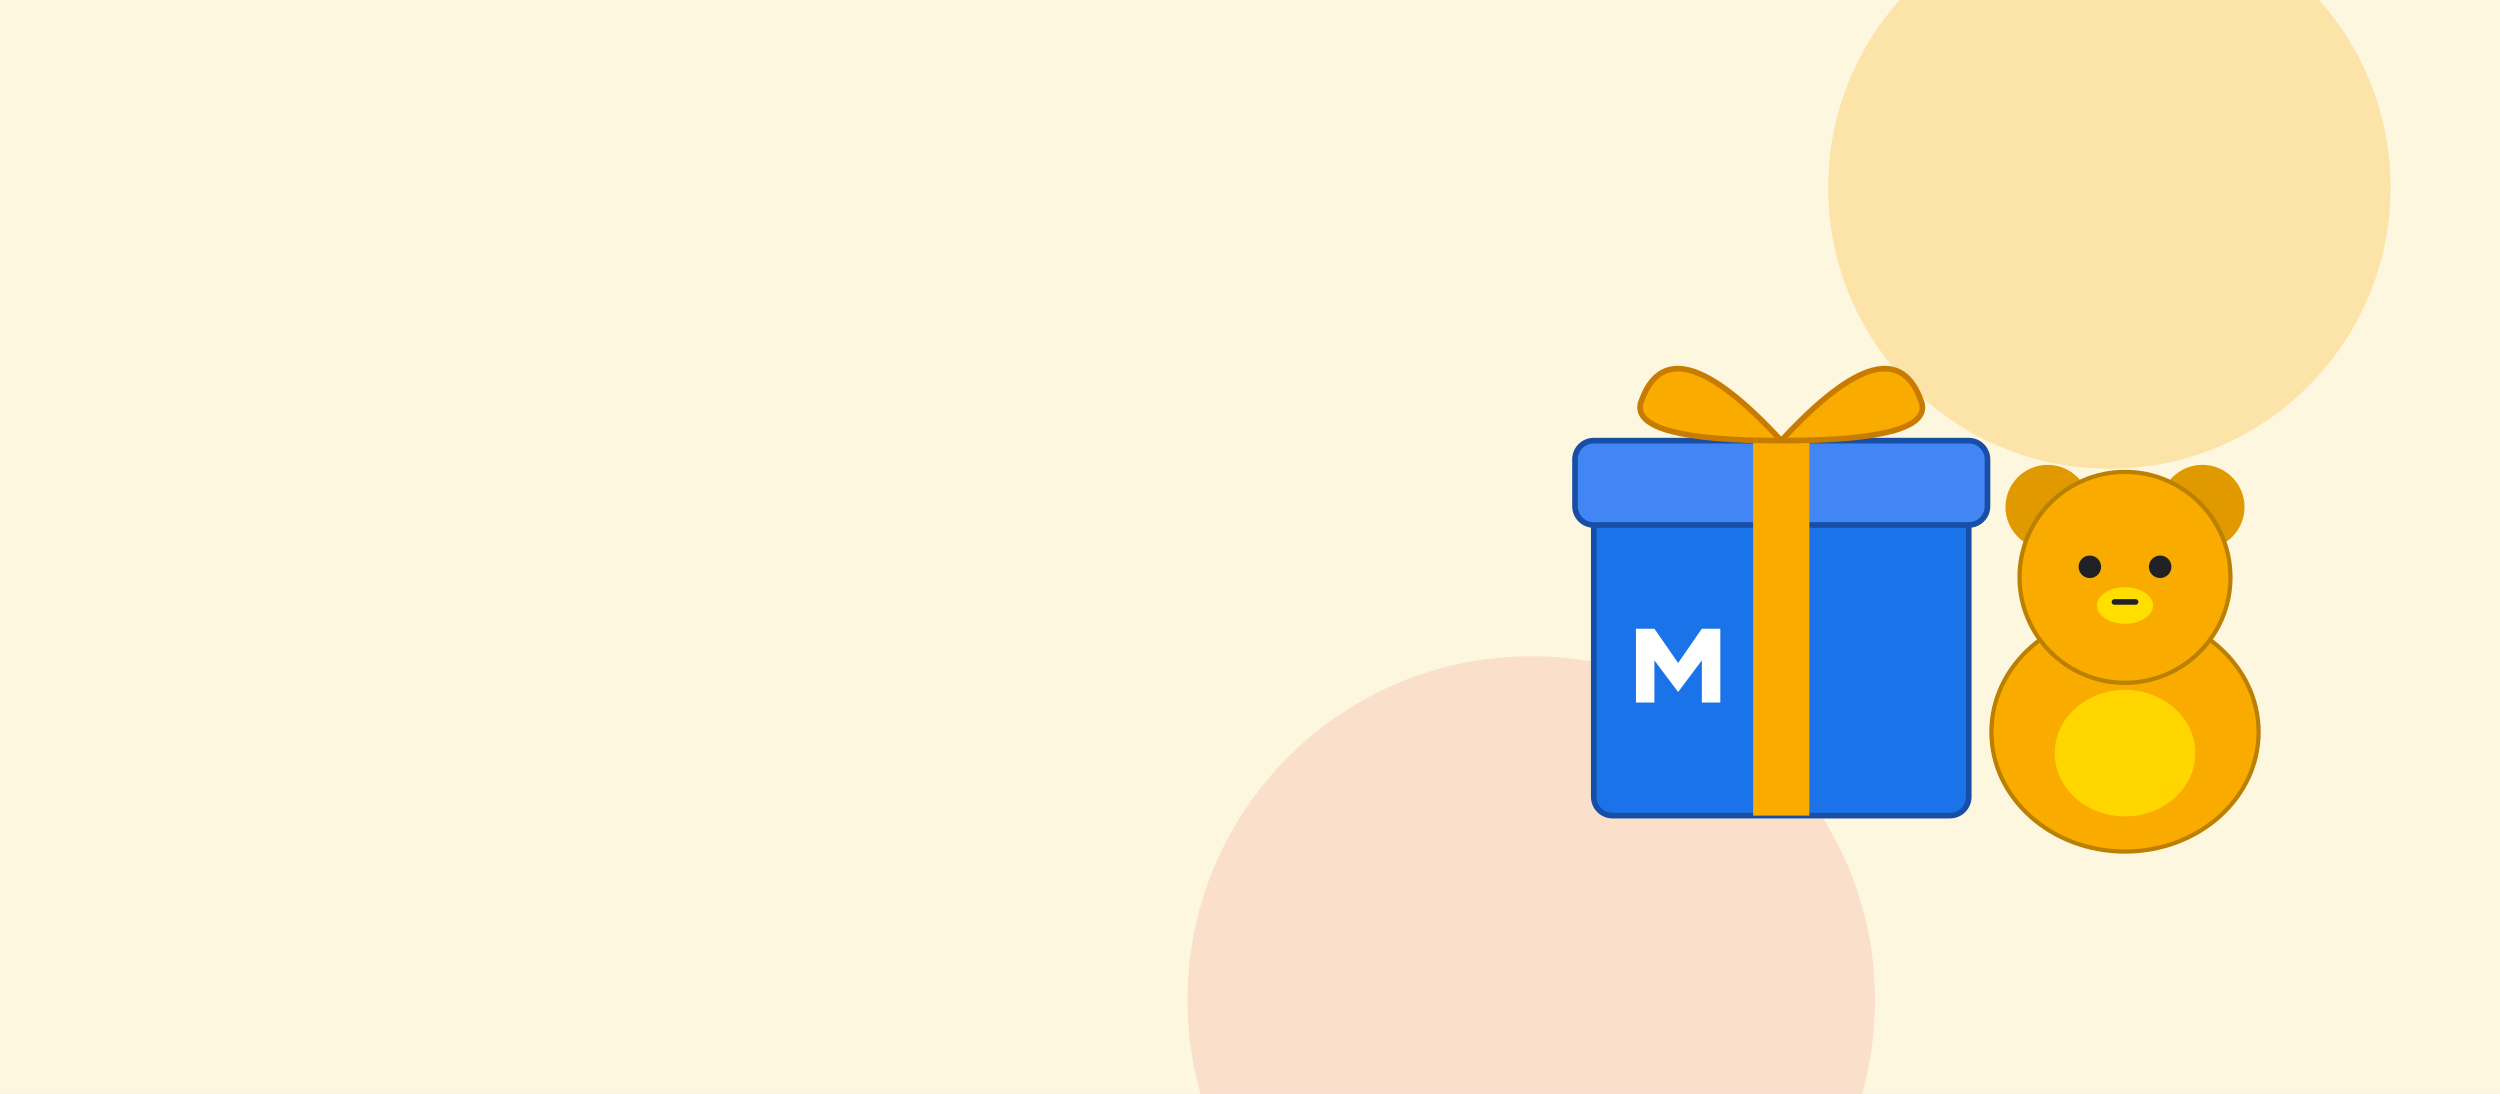
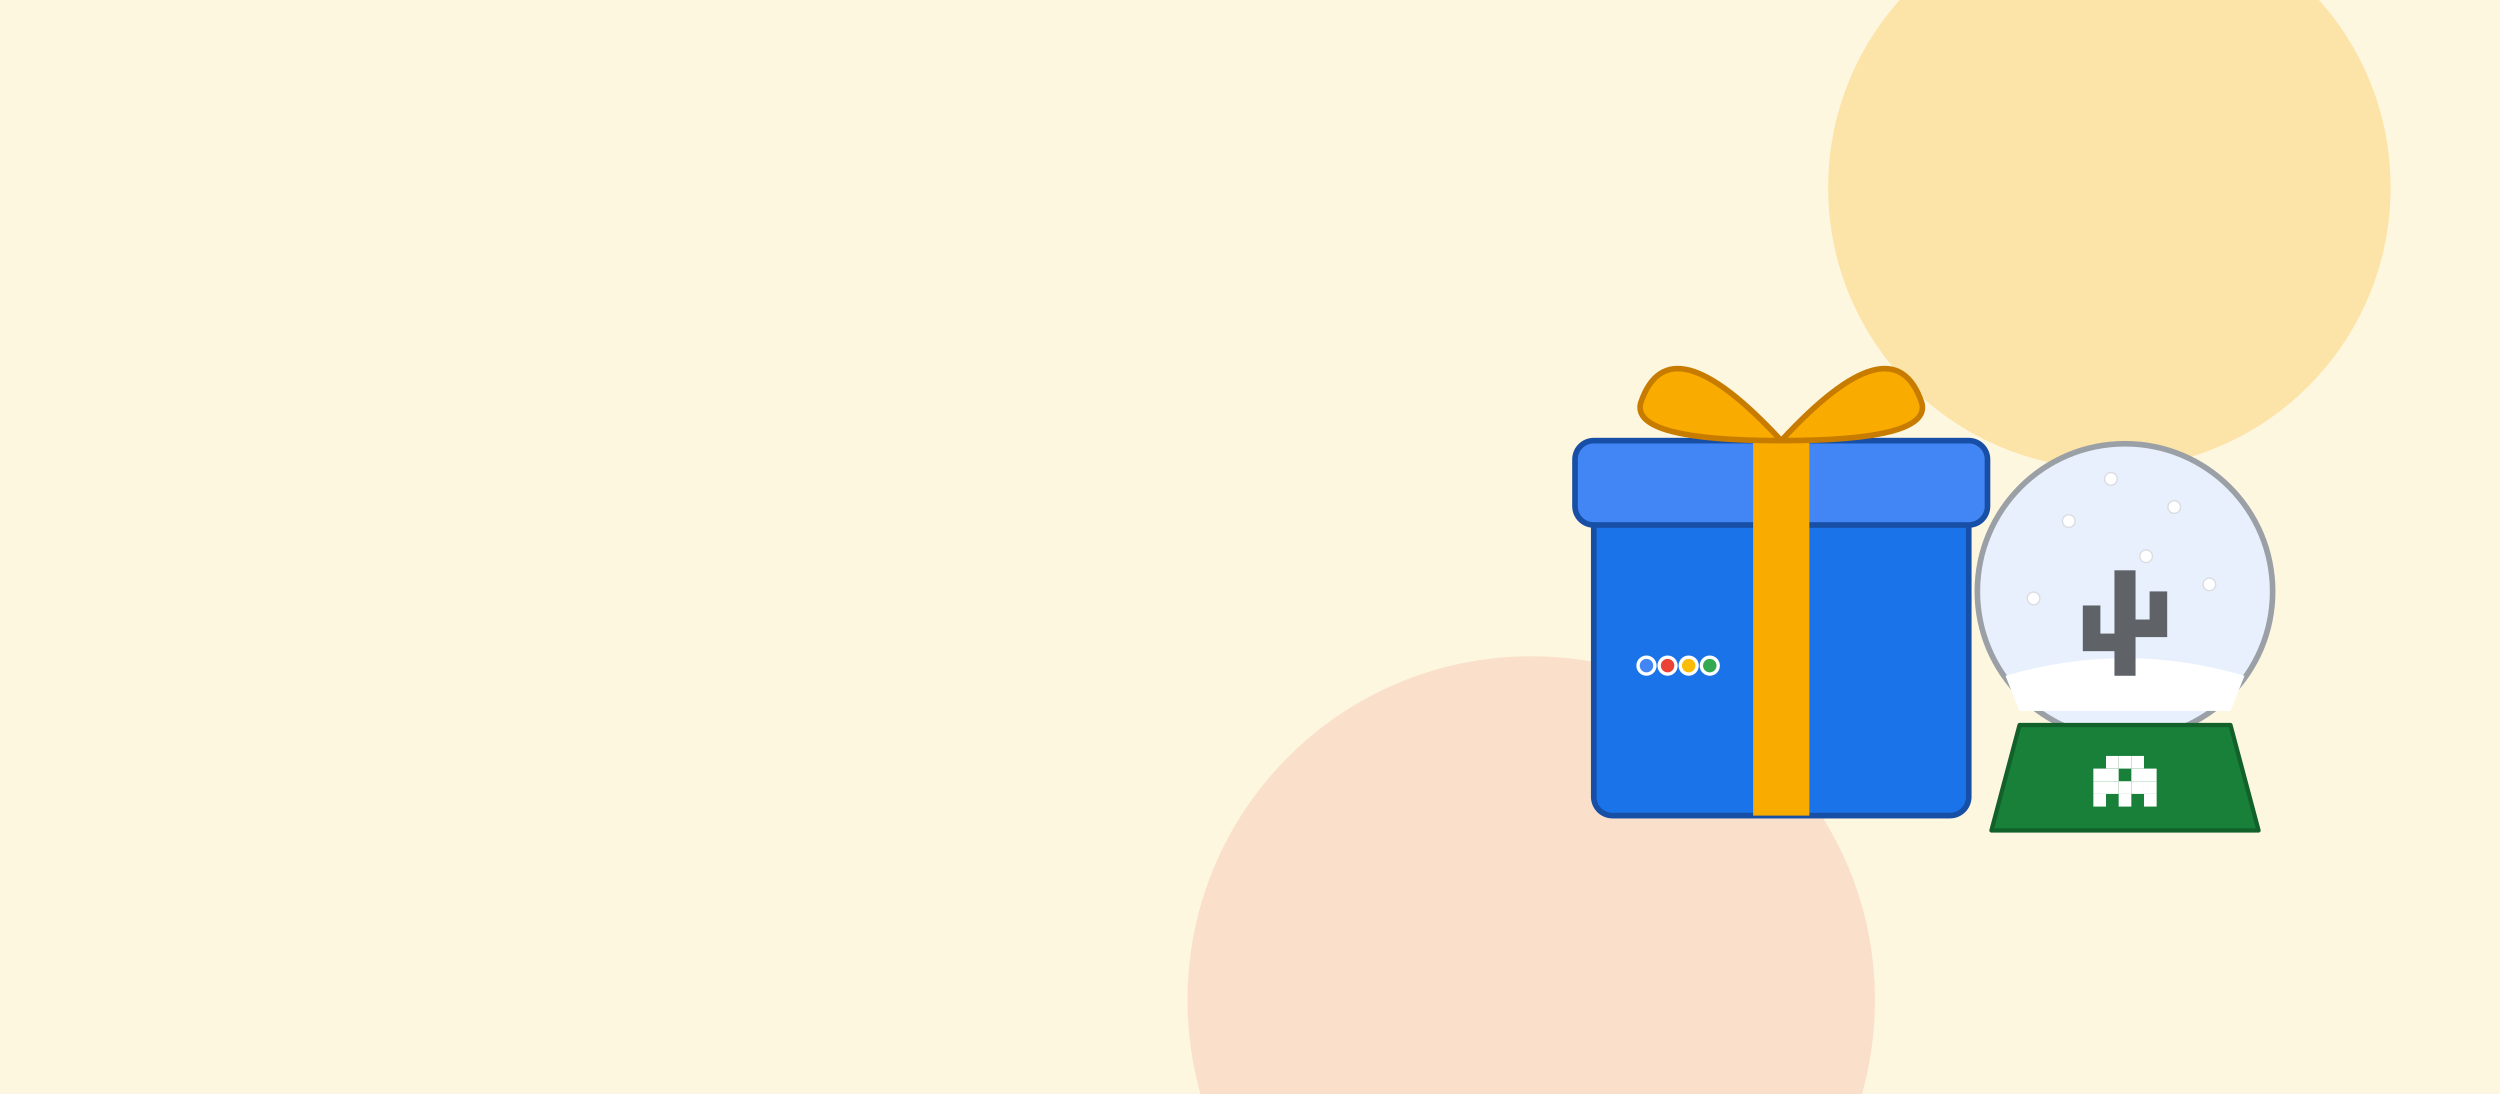
<svg xmlns="http://www.w3.org/2000/svg" viewBox="0 0 1600 700" width="1600" height="700">
  <rect width="1600" height="700" fill="#fef7e0" />
  <circle cx="1350" cy="120" r="180" fill="#f9ab00" opacity="0.25" />
  <circle cx="980" cy="640" r="220" fill="#d93025" opacity="0.12" />
  <g transform="translate(900 120) scale(0.6)">
    <rect x="200" y="330" width="400" height="340" rx="20" fill="#1a73e8" stroke="#174ea6" stroke-width="6" />
    <rect x="180" y="270" width="440" height="90" rx="20" fill="#4285f4" stroke="#174ea6" stroke-width="6" />
    <rect x="370" y="270" width="60" height="400" fill="#f9ab00" />
    <path d="M400 270q-120-130-150-40-10 40 150 40zm0 0q120-130 150-40 10 40-150 40z" fill="#f9ab00" stroke="#c77c00" stroke-width="6" />
-     <path transform="translate(245 470.625) scale(2.8125)" d="M0 28V0h7l9 13 9-13h7v28h-7V12l-9 12-9-12v16z" fill="#ffffff" />
+     <circle cx="256.25" cy="510" r="9" fill="#4285f4" stroke="#ffffff" stroke-width="3.6" />
+     <circle cx="278.75" cy="510" r="9" fill="#ea4335" stroke="#ffffff" stroke-width="3.6" />
+     <circle cx="301.25" cy="510" r="9" fill="#fbbc04" stroke="#ffffff" stroke-width="3.6" />
+     <circle cx="323.75" cy="510" r="9" fill="#34a853" stroke="#ffffff" stroke-width="3.6" />
  </g>
  <g transform="translate(1180 230) scale(0.45)">
-     <circle cx="290" cy="210" r="60" fill="#e09a00" />
-     <circle cx="510" cy="210" r="60" fill="#e09a00" />
-     <ellipse cx="400" cy="530" rx="190" ry="170" fill="#f9ab00" stroke="#bb8000" stroke-width="6" />
-     <circle cx="400" cy="310" r="150" fill="#f9ab00" stroke="#bb8000" stroke-width="6" />
-     <circle cx="350" cy="295" r="16" fill="#202124" />
-     <circle cx="450" cy="295" r="16" fill="#202124" />
-     <ellipse cx="400" cy="350" rx="40" ry="26" fill="#ffde00" />
-     <path d="M385 345h30" stroke="#202124" stroke-width="8" stroke-linecap="round" />
-     <ellipse cx="400" cy="560" rx="100" ry="90" fill="#ffd600" />
+     <circle cx="400" cy="330" r="210" fill="#e8f0fe" stroke="#9aa0a6" stroke-width="8" />
+     <path d="M230 450q170-50 340 0l-20 50H250z" fill="#ffffff" />
+     <circle cx="320" cy="230" r="9" fill="#ffffff" stroke="#dadce0" stroke-width="2" />
+     <circle cx="470" cy="210" r="9" fill="#ffffff" stroke="#dadce0" stroke-width="2" />
+     <circle cx="380" cy="170" r="9" fill="#ffffff" stroke="#dadce0" stroke-width="2" />
+     <circle cx="520" cy="320" r="9" fill="#ffffff" stroke="#dadce0" stroke-width="2" />
+     <circle cx="270" cy="340" r="9" fill="#ffffff" stroke="#dadce0" stroke-width="2" />
+     <circle cx="430" cy="280" r="9" fill="#ffffff" stroke="#dadce0" stroke-width="2" />
+     <path d="M385 300h30v150h-30zM340 350h25v50h-25zM340 390h45v25h-45zM435 330h25v50h-25zM415 370h45v25h-45z" fill="#5f6368" />
+     <path d="M250 520h300l40 150H210z" fill="#188038" stroke="#12602a" stroke-width="6" stroke-linejoin="round" />
+     <rect x="373" y="564" width="18" height="18" fill="#ffffff" />
+     <rect x="391" y="564" width="18" height="18" fill="#ffffff" />
+     <rect x="409" y="564" width="18" height="18" fill="#ffffff" />
+     <rect x="355" y="582" width="18" height="18" fill="#ffffff" />
+     <rect x="373" y="582" width="18" height="18" fill="#ffffff" />
+     <rect x="409" y="582" width="18" height="18" fill="#ffffff" />
+     <rect x="427" y="582" width="18" height="18" fill="#ffffff" />
+     <rect x="355" y="600" width="18" height="18" fill="#ffffff" />
+     <rect x="373" y="600" width="18" height="18" fill="#ffffff" />
+     <rect x="391" y="600" width="18" height="18" fill="#ffffff" />
+     <rect x="409" y="600" width="18" height="18" fill="#ffffff" />
+     <rect x="427" y="600" width="18" height="18" fill="#ffffff" />
+     <rect x="355" y="618" width="18" height="18" fill="#ffffff" />
+     <rect x="391" y="618" width="18" height="18" fill="#ffffff" />
+     <rect x="427" y="618" width="18" height="18" fill="#ffffff" />
  </g>
</svg>
